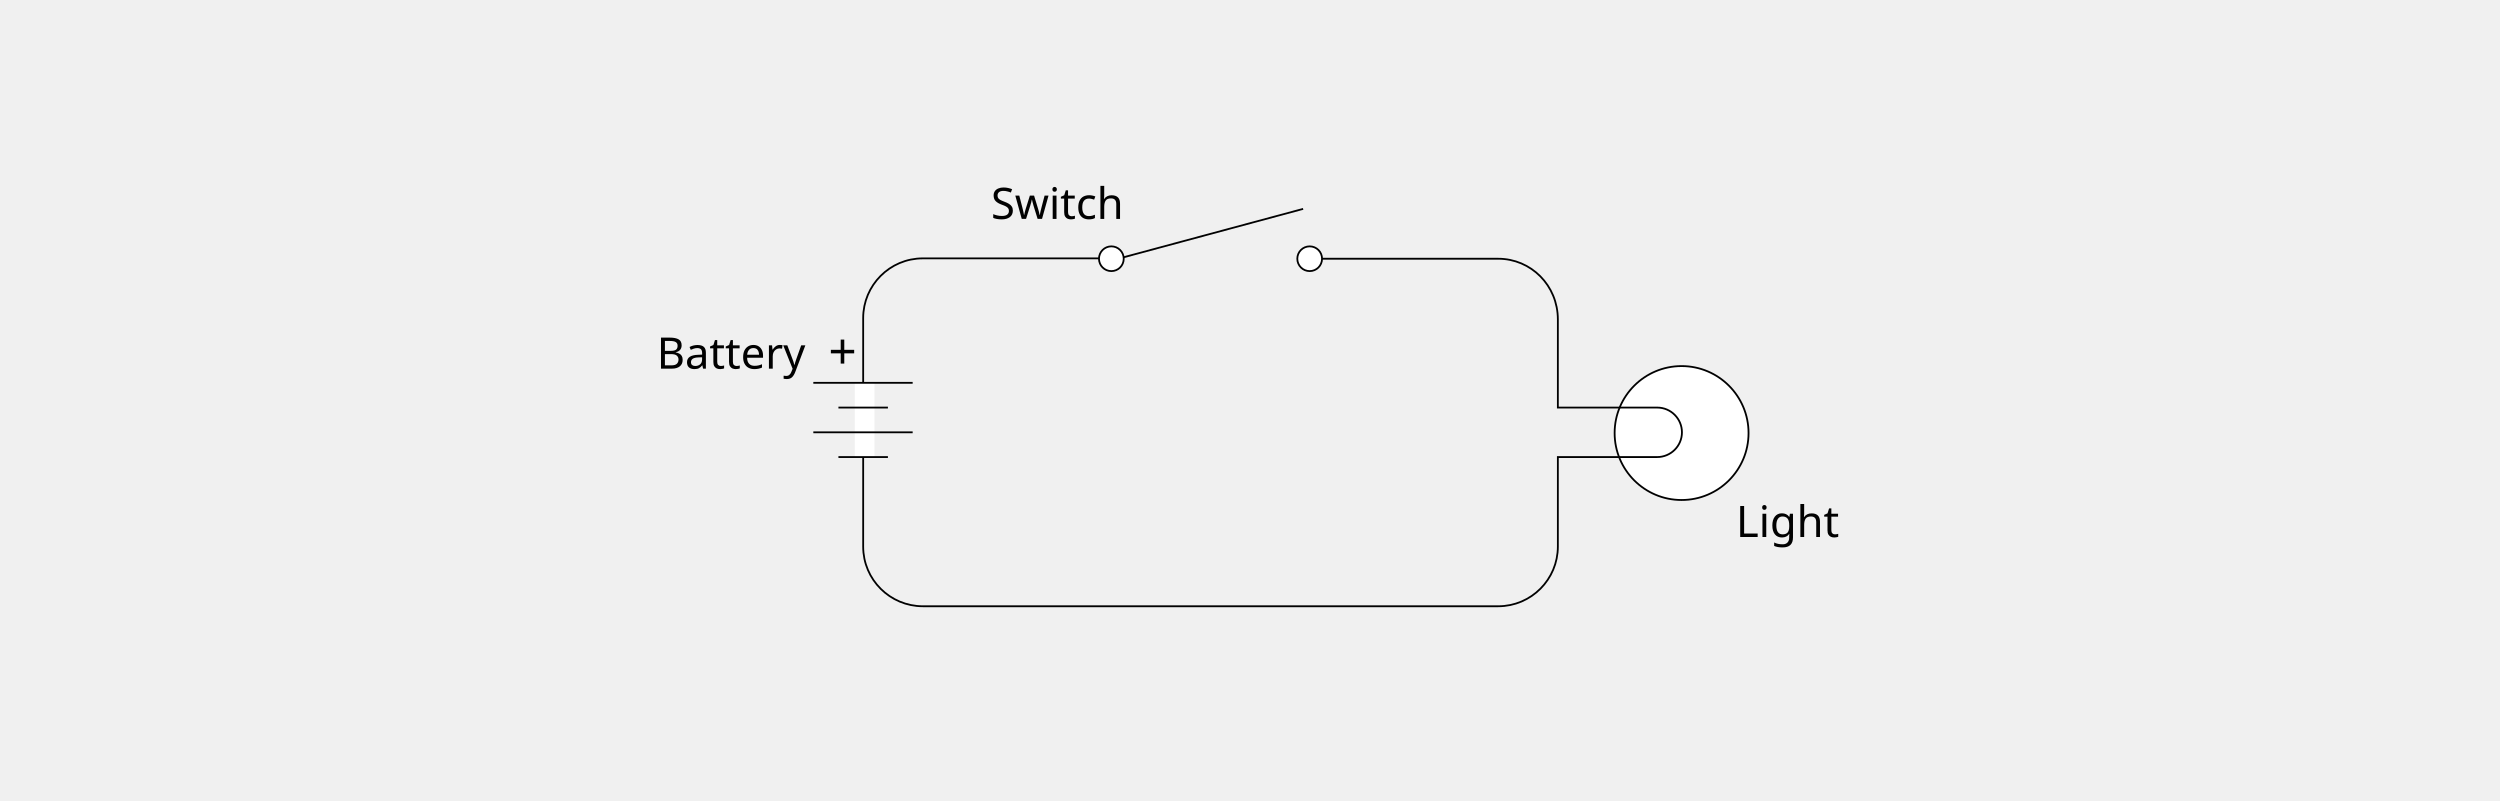
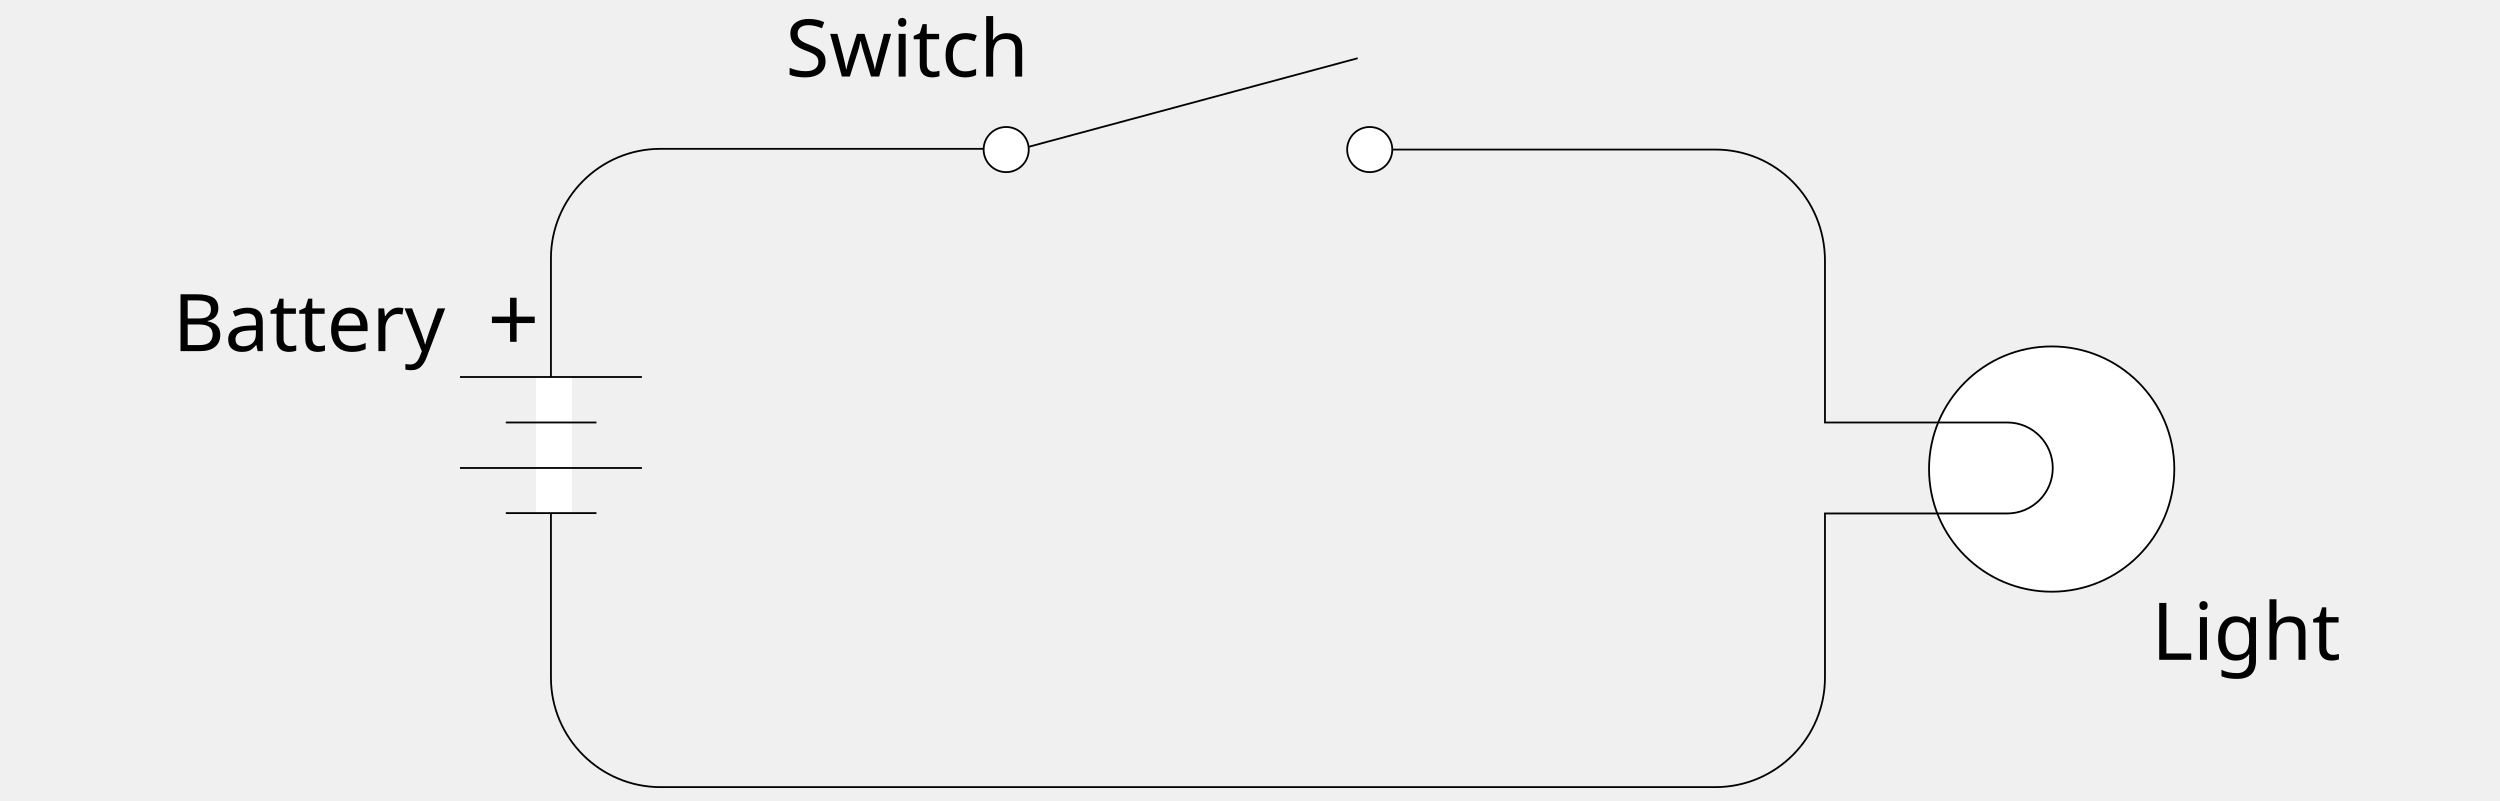
<svg xmlns="http://www.w3.org/2000/svg" version="1.1" id="Layer_1" x="0px" y="0px" viewBox="0 0 687 220" enable-background="new 0 0 687 220" xml:space="preserve">
-   <circle fill="#FFFFFF" stroke="#010101" stroke-width="0.5" cx="462.1" cy="119" r="18.4" />
-   <line fill="none" stroke="#010101" stroke-width="0.5" x1="305.4" y1="71.6" x2="358.1" y2="57.4" />
+   <circle fill="#FFFFFF" stroke="#010101" stroke-width="0.5" cx="563.8" cy="128.9" r="33.7" />
+   <line fill="none" stroke="#010101" stroke-width="0.5" x1="276.5" y1="42" x2="373.1" y2="16" />
  <g>
-     <text transform="matrix(1 0 0 1 477.0523 147.5726)" fill="#010101" font-family="'TheSerif-HP5Plain'" font-size="11.935">Light</text>
+     <text transform="matrix(1 0 0 1 591.2227 181.3136)" fill="#010101" font-family="'TheSerif-HP5Plain'" font-size="21.883">Light</text>
  </g>
  <g>
-     <text transform="matrix(1 0 0 1 272.3307 60.1605)" fill="#010101" font-family="'TheSerif-HP5Plain'" font-size="11.935">Switch</text>
+     <text transform="matrix(1 0 0 1 215.8785 21.0479)" fill="#010101" font-family="'TheSerif-HP5Plain'" font-size="21.883">Switch</text>
  </g>
  <g>
-     <text transform="matrix(1 0 0 1 180.4849 101.307)" fill="#010101" font-family="'TheSerif-HP5Plain'" font-size="11.935">Battery</text>
+     <text transform="matrix(1 0 0 1 47.4844 96.4884)" fill="#010101" font-family="'TheSerif-HP5Plain'" font-size="21.883">Battery</text>
  </g>
-   <path fill="none" stroke="#010101" stroke-width="0.5" d="M359.9,71.1h51.8c9,0,16.4,7.3,16.4,16.7V112h27.3c3.8,0,6.8,3.1,6.8,6.8  c0,3.8-3.1,6.8-6.8,6.8h-27.3v24.6c0,9-7.3,16.4-16.4,16.4H253.6c-9,0-16.4-7.3-16.4-16.4V87.4c0-9,7.3-16.4,16.4-16.4h51.8" />
-   <circle fill="#FFFFFF" stroke="#010101" stroke-width="0.5" cx="305.4" cy="71.1" r="3.4" />
-   <circle fill="#FFFFFF" stroke="#010101" stroke-width="0.5" cx="359.9" cy="71.1" r="3.4" />
-   <rect x="234.9" y="105.2" fill="#FFFFFF" width="5.4" height="20.4" />
-   <line fill="none" stroke="#010101" stroke-width="0.5" x1="223.5" y1="105.2" x2="250.8" y2="105.2" />
-   <line fill="none" stroke="#010101" stroke-width="0.5" x1="223.5" y1="118.8" x2="250.8" y2="118.8" />
-   <line fill="none" stroke="#010101" stroke-width="0.5" x1="230.4" y1="112" x2="244" y2="112" />
-   <line fill="none" stroke="#010101" stroke-width="0.5" x1="230.4" y1="125.6" x2="244" y2="125.6" />
-   <text transform="matrix(1 0 0 1 227.6334 101.4291)" fill="#010101" font-family="'TheSansMono-W3Light'" font-size="13.64">+</text>
+   <path fill="none" stroke="#010101" stroke-width="0.5" d="M376.4,41.1h95c16.5,0,30.1,13.4,30.1,30.6v44.4h50.1  c7,0,12.5,5.7,12.5,12.5c0,7-5.7,12.5-12.5,12.5h-50.1v45.1c0,16.5-13.4,30.1-30.1,30.1H181.5c-16.5,0-30.1-13.4-30.1-30.1V71  c0-16.5,13.4-30.1,30.1-30.1h95" />
+   <circle fill="#FFFFFF" stroke="#010101" stroke-width="0.5" cx="276.5" cy="41.1" r="6.2" />
+   <circle fill="#FFFFFF" stroke="#010101" stroke-width="0.5" cx="376.4" cy="41.1" r="6.2" />
+   <rect x="147.3" y="103.6" fill="#FFFFFF" width="9.9" height="37.4" />
+   <line fill="none" stroke="#010101" stroke-width="0.5" x1="126.4" y1="103.6" x2="176.4" y2="103.6" />
+   <line fill="none" stroke="#010101" stroke-width="0.5" x1="126.4" y1="128.6" x2="176.4" y2="128.6" />
+   <line fill="none" stroke="#010101" stroke-width="0.5" x1="139" y1="116.1" x2="163.9" y2="116.1" />
+   <line fill="none" stroke="#010101" stroke-width="0.5" x1="139" y1="141" x2="163.9" y2="141" />
+   <text transform="matrix(1 0 0 1 133.9277 96.711)" fill="#010101" font-family="'TheSansMono-W3Light'" font-size="25.009">+</text>
</svg>
